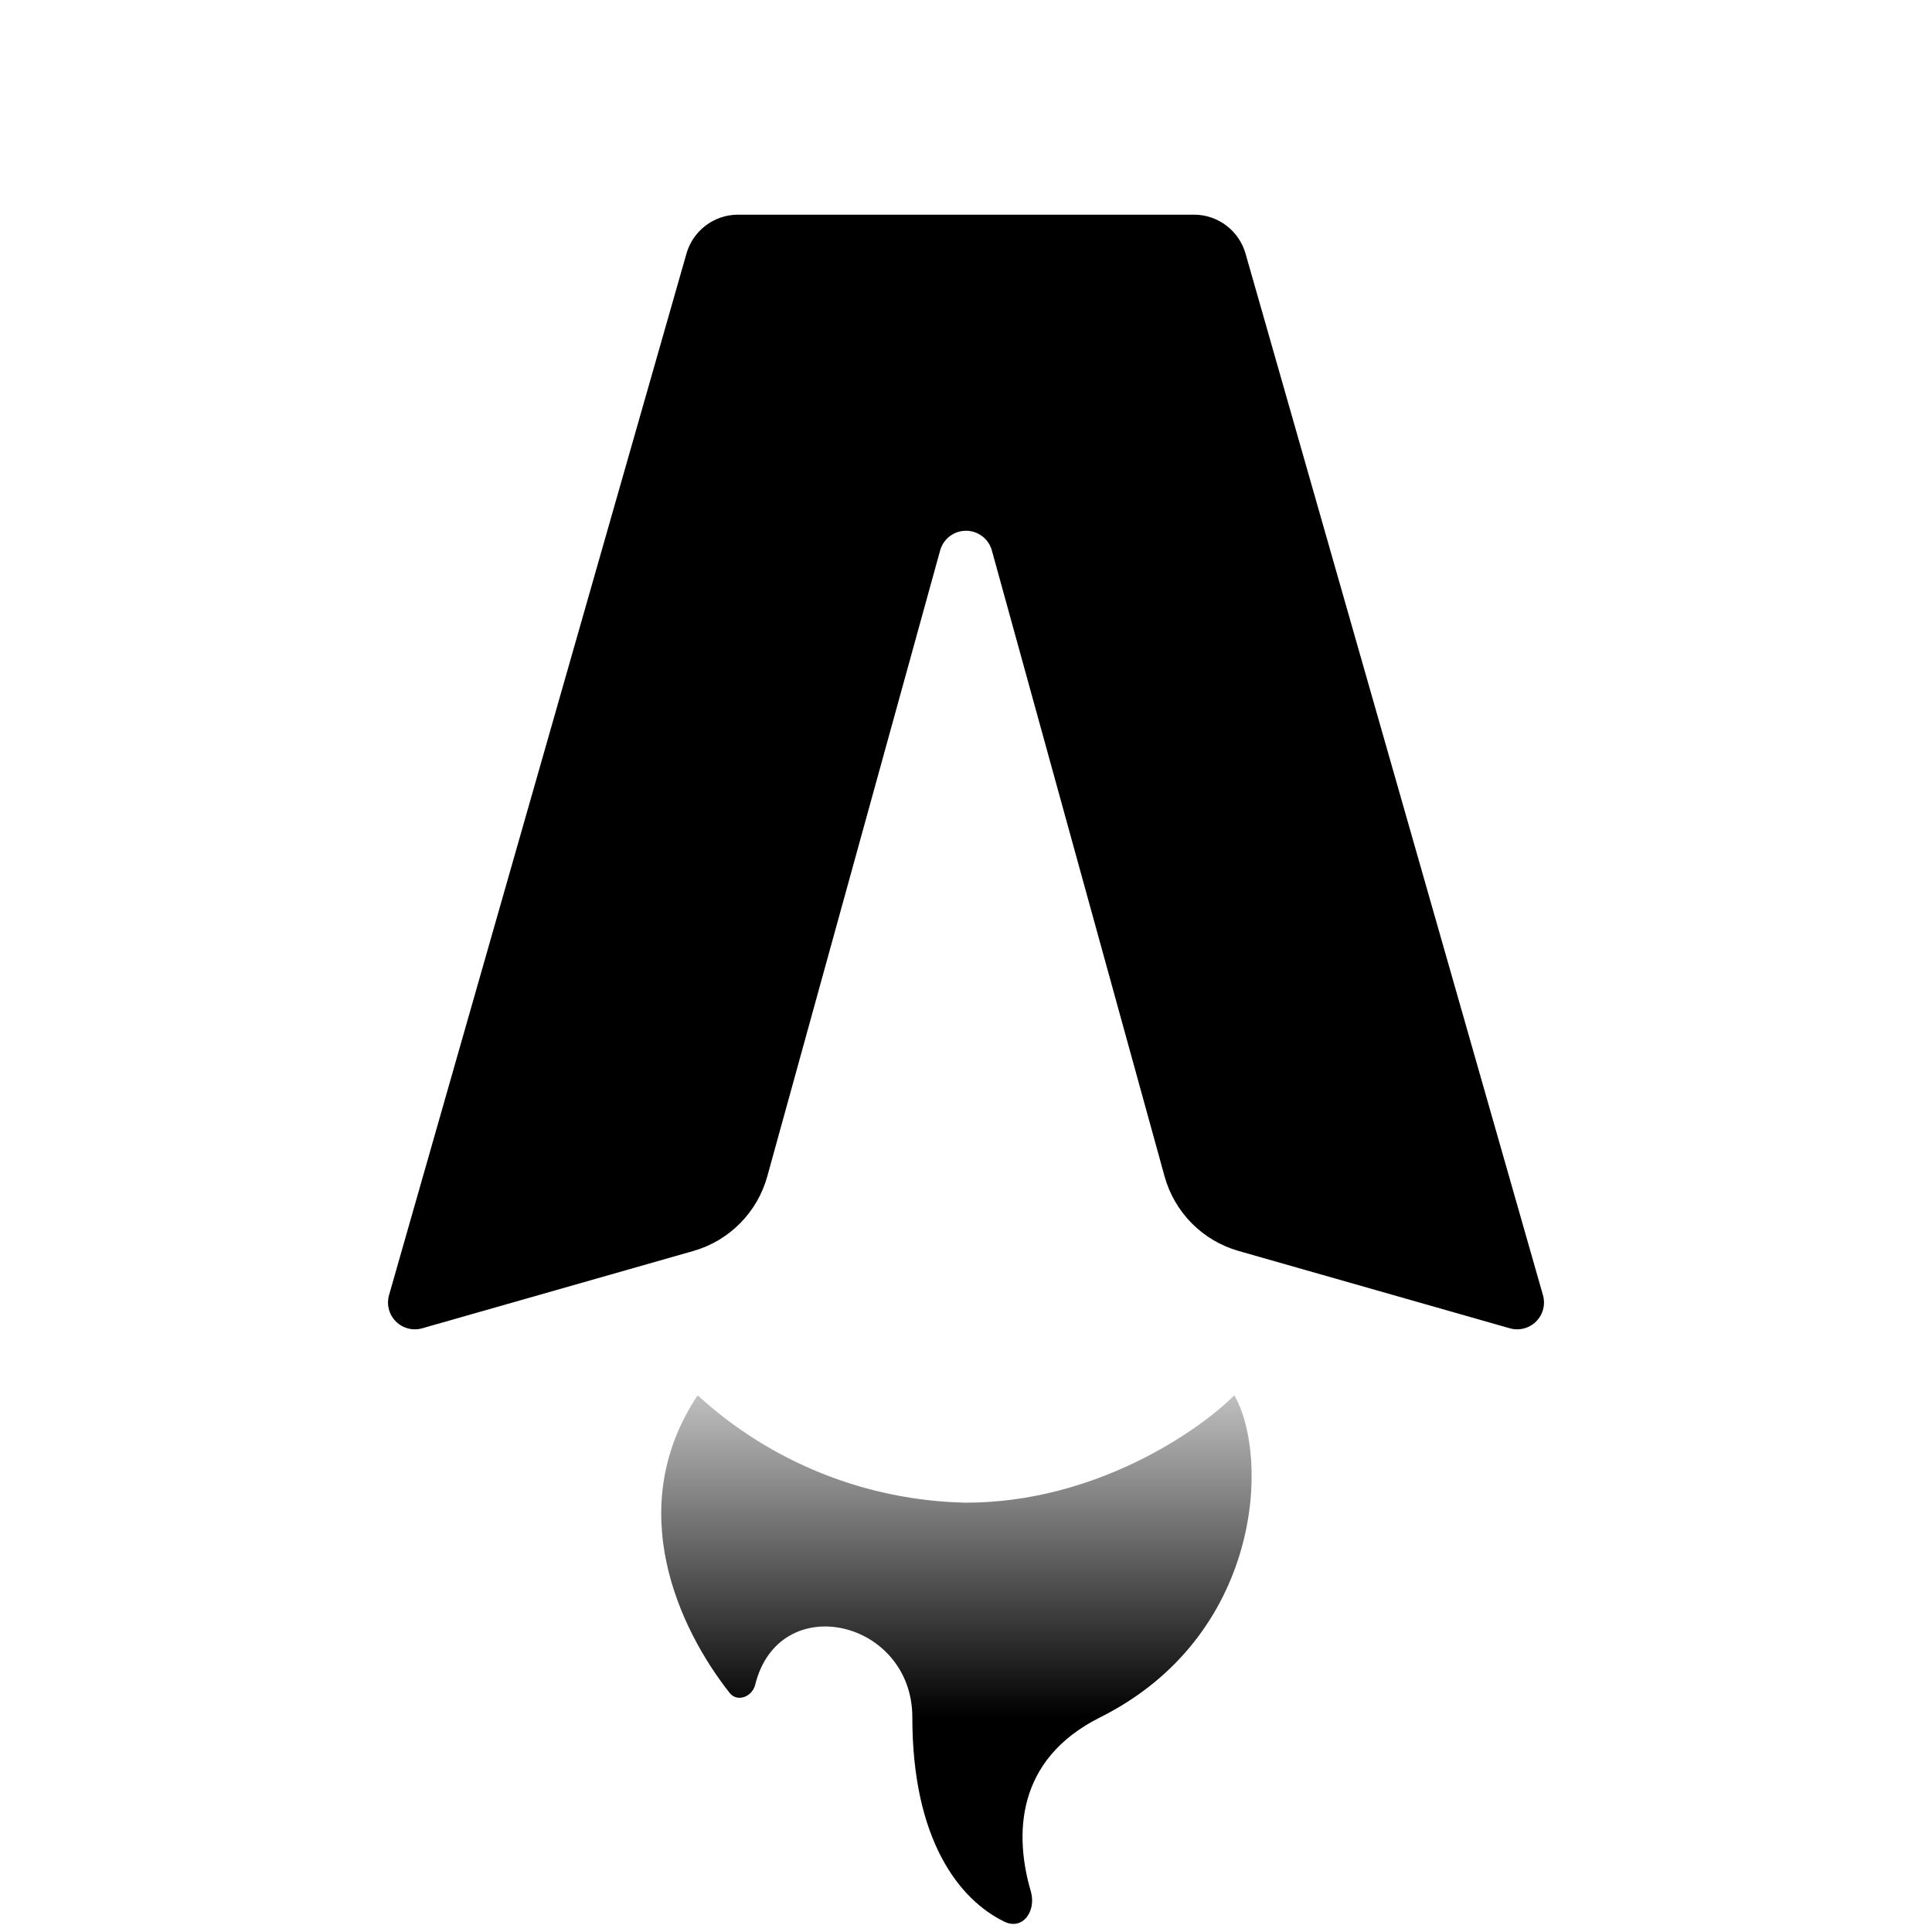
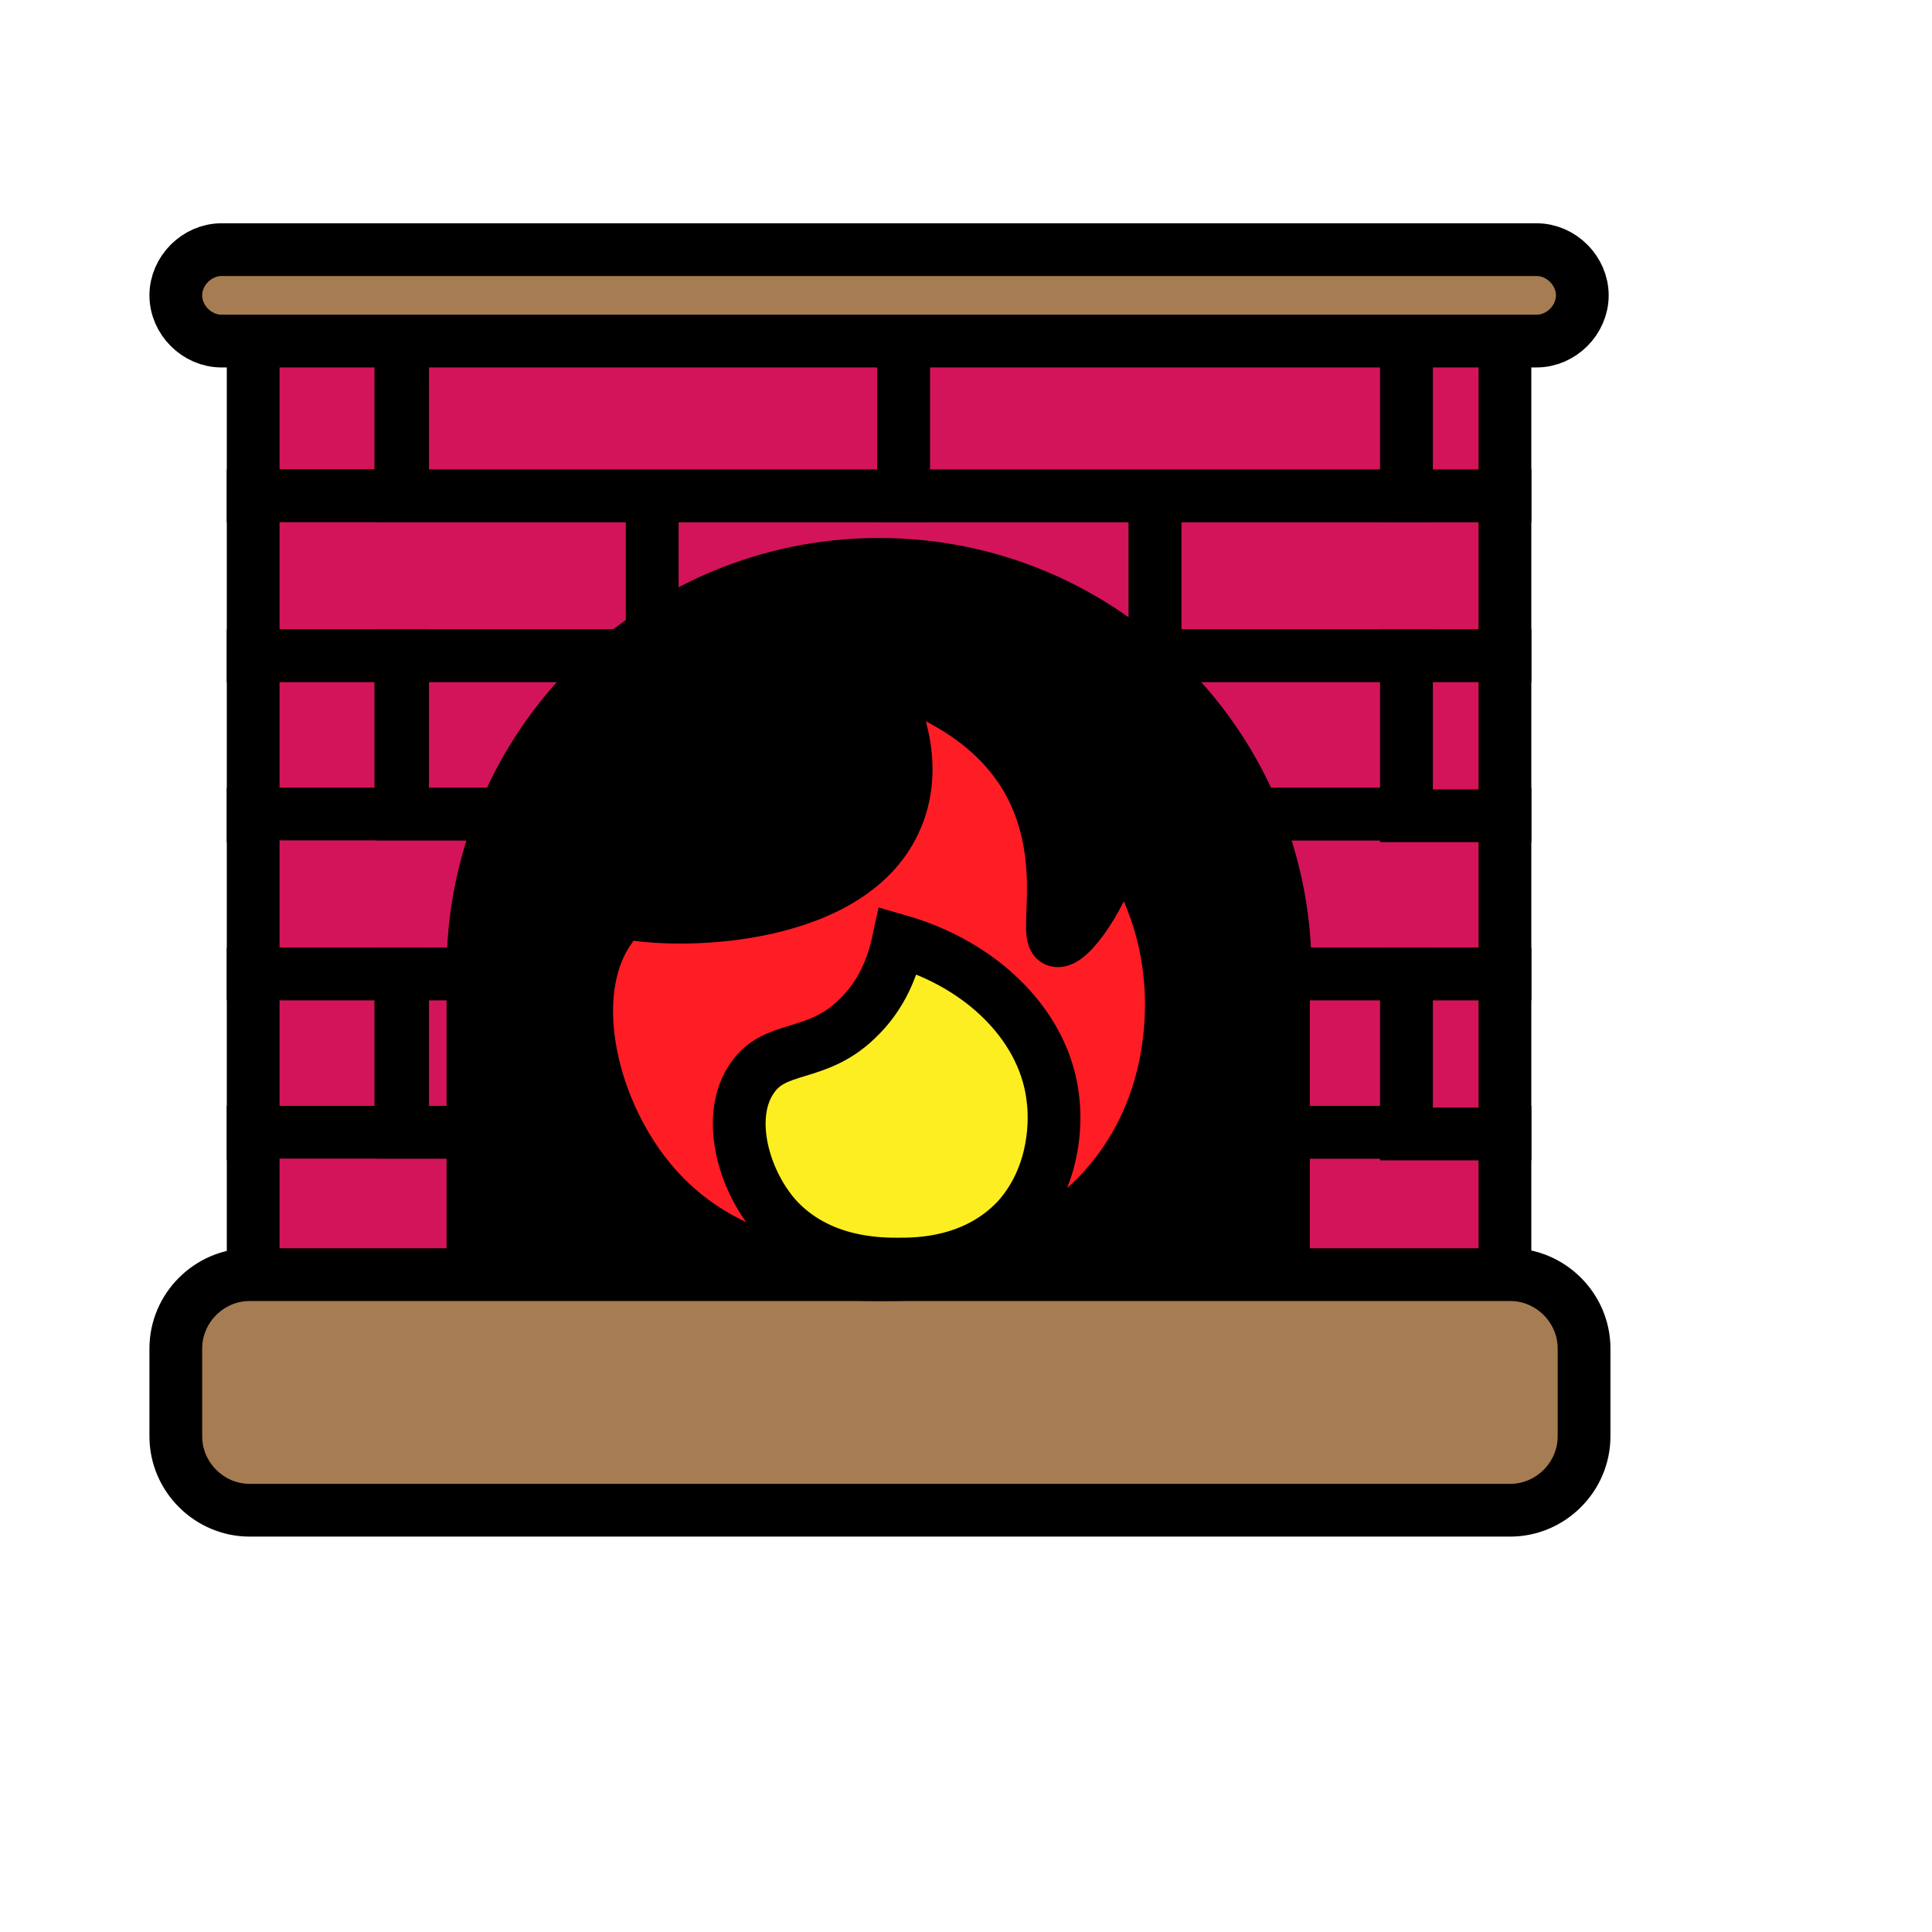
- <svg xmlns="http://www.w3.org/2000/svg" fill="none" viewBox="0 0 36 36">
-   <path fill="#000" d="M22.25 4h-8.5a1 1 0 0 0-.96.73l-5.54 19.4a.5.5 0 0 0 .62.62l5.05-1.44a2 2 0 0 0 1.38-1.4l3.22-11.66a.5.5 0 0 1 .96 0l3.22 11.67a2 2 0 0 0 1.38 1.39l5.05 1.44a.5.5 0 0 0 .62-.62l-5.54-19.4a1 1 0 0 0-.96-.73Z" />
-   <path fill="url(#gradient)" d="M18 28a7.63 7.63 0 0 1-5-2c-1.4 2.1-.35 4.35.6 5.55.14.17.41.07.47-.15.44-1.8 2.93-1.22 2.93.6 0 2.28.87 3.4 1.72 3.81.34.16.59-.2.49-.56-.31-1.05-.29-2.46 1.29-3.25 3-1.5 3.17-4.83 2.5-6-.67.67-2.6 2-5 2Z" />
-   <defs>
-     <linearGradient id="gradient" x1="16" x2="16" y1="32" y2="24" gradientUnits="userSpaceOnUse">
-       <stop stop-color="#000" />
-       <stop offset="1" stop-color="#000" stop-opacity="0" />
-     </linearGradient>
-   </defs>
-   <style>
-     @media (prefers-color-scheme:dark){:root{filter:invert(100%)}}
-   </style>
+ <svg viewBox="0 0 100 100" class="w-9 h-9">
+   <g class="ldl-scale">
+     <g class="ldl-ani">
+       <g class="ldl-layer">
+         <g class="ldl-ani">
+           <g>
+             <g class="ldl-layer">
+               <g class="ldl-ani">
+                 <g>
+                   <g class="ldl-layer">
+                     <g class="ldl-ani" style="transform: scale(0.91); transform-origin: 50px 50px; animation: 1.111s linear -0.576s infinite normal forwards running breath-5025b0d9-f418-4ff5-b499-2a88a82d81e5;">
+                       <path d="M37.1 73.5H14.4v.2h71.2v-.2H65.7z" stroke-miterlimit="10" stroke-width="3" stroke="#000" fill="#d4145a" style="fill: rgb(212, 20, 90);" />
+                     </g>
+                   </g>
+                   <g class="ldl-layer">
+                     <g class="ldl-ani" style="transform: scale(0.91); transform-origin: 50px 50px; animation: 1.111s linear -0.597s infinite normal forwards running breath-5025b0d9-f418-4ff5-b499-2a88a82d81e5;">
+                       <path d="M14.4 19.1h8.4v9.1h-8.4z" stroke-miterlimit="10" stroke-width="3" stroke="#000" fill="#d4145a" style="fill: rgb(212, 20, 90);" />
+                     </g>
+                   </g>
+                   <g class="ldl-layer">
+                     <g class="ldl-ani" style="transform: scale(0.91); transform-origin: 50px 50px; animation: 1.111s linear -0.617s infinite normal forwards running breath-5025b0d9-f418-4ff5-b499-2a88a82d81e5;">
+                       <path d="M37.1 37.3v-9.1H14.4v9.1h8.5z" stroke-miterlimit="10" stroke-width="3" stroke="#000" fill="#d4145a" style="fill: rgb(212, 20, 90);" />
+                     </g>
+                   </g>
+                   <g class="ldl-layer">
+                     <g class="ldl-ani" style="transform: scale(0.91); transform-origin: 50px 50px; animation: 1.111s linear -0.638s infinite normal forwards running breath-5025b0d9-f418-4ff5-b499-2a88a82d81e5;">
+                       <path d="M51.4 37.3h14.3v-9.1H37.1v9.1z" stroke-miterlimit="10" stroke-width="3" stroke="#000" fill="#d4145a" style="fill: rgb(212, 20, 90);" />
+                     </g>
+                   </g>
+                   <g class="ldl-layer">
+                     <g class="ldl-ani" style="transform: scale(0.91); transform-origin: 50px 50px; animation: 1.111s linear -0.658s infinite normal forwards running breath-5025b0d9-f418-4ff5-b499-2a88a82d81e5;">
+                       <path d="M80 28.2H65.7v9.1h19.9v-9.1z" stroke-miterlimit="10" stroke-width="3" stroke="#000" fill="#d4145a" style="fill: rgb(212, 20, 90);" />
+                     </g>
+                   </g>
+                   <g class="ldl-layer">
+                     <g class="ldl-ani" style="transform: scale(0.91); transform-origin: 50px 50px; animation: 1.111s linear -0.679s infinite normal forwards running breath-5025b0d9-f418-4ff5-b499-2a88a82d81e5;">
+                       <path d="M37.1 28.2h14.3v-9.1H22.9v9.1z" stroke-miterlimit="10" stroke-width="3" stroke="#000" fill="#d4145a" style="fill: rgb(212, 20, 90);" />
+                     </g>
+                   </g>
+                   <g class="ldl-layer">
+                     <g class="ldl-ani" style="transform: scale(0.91); transform-origin: 50px 50px; animation: 1.111s linear -0.7s infinite normal forwards running breath-5025b0d9-f418-4ff5-b499-2a88a82d81e5;">
+                       <path d="M65.7 28.2H80v-9.1H51.4v9.1z" stroke-miterlimit="10" stroke-width="3" stroke="#000" fill="#d4145a" style="fill: rgb(212, 20, 90);" />
+                     </g>
+                   </g>
+                   <g class="ldl-layer">
+                     <g class="ldl-ani" style="transform: scale(0.91); transform-origin: 50px 50px; animation: 1.111s linear -0.72s infinite normal forwards running breath-5025b0d9-f418-4ff5-b499-2a88a82d81e5;">
+                       <path d="M80 19.1h5.6v9.1H80z" stroke-miterlimit="10" stroke-width="3" stroke="#000" fill="#d4145a" style="fill: rgb(212, 20, 90);" />
+                     </g>
+                   </g>
+                   <g class="ldl-layer">
+                     <g class="ldl-ani" style="transform: scale(0.91); transform-origin: 50px 50px; animation: 1.111s linear -0.741s infinite normal forwards running breath-5025b0d9-f418-4ff5-b499-2a88a82d81e5;">
+                       <path d="M14.4 37.3h8.4v9.1h-8.4z" stroke-miterlimit="10" stroke-width="3" stroke="#000" fill="#d4145a" style="fill: rgb(212, 20, 90);" />
+                     </g>
+                   </g>
+                   <g class="ldl-layer">
+                     <g class="ldl-ani" style="transform: scale(0.91); transform-origin: 50px 50px; animation: 1.111s linear -0.761s infinite normal forwards running breath-5025b0d9-f418-4ff5-b499-2a88a82d81e5;">
+                       <path d="M37.1 55.4v-9.1H14.4v9.1h8.5z" stroke-miterlimit="10" stroke-width="3" stroke="#000" fill="#d4145a" style="fill: rgb(212, 20, 90);" />
+                     </g>
+                   </g>
+                   <g class="ldl-layer">
+                     <g class="ldl-ani" style="transform: scale(0.91); transform-origin: 50px 50px; animation: 1.111s linear -0.782s infinite normal forwards running breath-5025b0d9-f418-4ff5-b499-2a88a82d81e5;">
+                       <path d="M37.1 46.3v9.1h28.6v-9.1H51.4z" stroke-miterlimit="10" stroke-width="3" stroke="#000" fill="#d4145a" style="fill: rgb(212, 20, 90);" />
+                     </g>
+                   </g>
+                   <g class="ldl-layer">
+                     <g class="ldl-ani" style="transform: scale(0.91); transform-origin: 50px 50px; animation: 1.111s linear -0.802s infinite normal forwards running breath-5025b0d9-f418-4ff5-b499-2a88a82d81e5;">
+                       <path d="M65.7 46.3v9.1h19.9v-9.1H80z" stroke-miterlimit="10" stroke-width="3" stroke="#000" fill="#d4145a" style="fill: rgb(212, 20, 90);" />
+                     </g>
+                   </g>
+                   <g class="ldl-layer">
+                     <g class="ldl-ani" style="transform: scale(0.91); transform-origin: 50px 50px; animation: 1.111s linear -0.823s infinite normal forwards running breath-5025b0d9-f418-4ff5-b499-2a88a82d81e5;">
+                       <path d="M51.4 37.3H22.9v9h28.5z" stroke-miterlimit="10" stroke-width="3" stroke="#000" fill="#d4145a" style="fill: rgb(212, 20, 90);" />
+                     </g>
+                   </g>
+                   <g class="ldl-layer">
+                     <g class="ldl-ani" style="transform: scale(0.91); transform-origin: 50px 50px; animation: 1.111s linear -0.844s infinite normal forwards running breath-5025b0d9-f418-4ff5-b499-2a88a82d81e5;">
+                       <path d="M51.4 46.3H80v-9H51.4z" stroke-miterlimit="10" stroke-width="3" stroke="#000" fill="#d4145a" style="fill: rgb(212, 20, 90);" />
+                     </g>
+                   </g>
+                   <g class="ldl-layer">
+                     <g class="ldl-ani" style="transform: scale(0.91); transform-origin: 50px 50px; animation: 1.111s linear -0.864s infinite normal forwards running breath-5025b0d9-f418-4ff5-b499-2a88a82d81e5;">
+                       <path d="M80 37.3h5.6v9.1H80z" stroke-miterlimit="10" stroke-width="3" stroke="#000" fill="#d4145a" style="fill: rgb(212, 20, 90);" />
+                     </g>
+                   </g>
+                   <g class="ldl-layer">
+                     <g class="ldl-ani" style="transform: scale(0.91); transform-origin: 50px 50px; animation: 1.111s linear -0.885s infinite normal forwards running breath-5025b0d9-f418-4ff5-b499-2a88a82d81e5;">
+                       <path d="M14.4 55.4h8.4v9.1h-8.4z" stroke-miterlimit="10" stroke-width="3" stroke="#000" fill="#d4145a" style="fill: rgb(212, 20, 90);" />
+                     </g>
+                   </g>
+                   <g class="ldl-layer">
+                     <g class="ldl-ani" style="transform: scale(0.91); transform-origin: 50px 50px; animation: 1.111s linear -0.905s infinite normal forwards running breath-5025b0d9-f418-4ff5-b499-2a88a82d81e5;">
+                       <path d="M37.1 64.4H14.4v9.1h22.7z" stroke-miterlimit="10" stroke-width="3" stroke="#000" fill="#d4145a" style="fill: rgb(212, 20, 90);" />
+                     </g>
+                   </g>
+                   <g class="ldl-layer">
+                     <g class="ldl-ani" style="transform: scale(0.91); transform-origin: 50px 50px; animation: 1.111s linear -0.926s infinite normal forwards running breath-5025b0d9-f418-4ff5-b499-2a88a82d81e5;">
+                       <path d="M37.1 64.4v9.1h28.6v-9.1H51.4z" stroke-miterlimit="10" stroke-width="3" stroke="#000" fill="#d4145a" style="fill: rgb(212, 20, 90);" />
+                     </g>
+                   </g>
+                   <g class="ldl-layer">
+                     <g class="ldl-ani" style="transform: scale(0.91); transform-origin: 50px 50px; animation: 1.111s linear -0.947s infinite normal forwards running breath-5025b0d9-f418-4ff5-b499-2a88a82d81e5;">
+                       <path d="M80 64.4H65.7v9.1h19.9v-9.1z" stroke-miterlimit="10" stroke-width="3" stroke="#000" fill="#d4145a" style="fill: rgb(212, 20, 90);" />
+                     </g>
+                   </g>
+                   <g class="ldl-layer">
+                     <g class="ldl-ani" style="transform: scale(0.91); transform-origin: 50px 50px; animation: 1.111s linear -0.967s infinite normal forwards running breath-5025b0d9-f418-4ff5-b499-2a88a82d81e5;">
+                       <path d="M51.4 55.4H22.9v9h28.5z" stroke-miterlimit="10" stroke-width="3" stroke="#000" fill="#d4145a" style="fill: rgb(212, 20, 90);" />
+                     </g>
+                   </g>
+                   <g class="ldl-layer">
+                     <g class="ldl-ani" style="transform: scale(0.91); transform-origin: 50px 50px; animation: 1.111s linear -0.988s infinite normal forwards running breath-5025b0d9-f418-4ff5-b499-2a88a82d81e5;">
+                       <path d="M65.7 55.4H51.4v9H80v-9z" stroke-miterlimit="10" stroke-width="3" stroke="#000" fill="#d4145a" style="fill: rgb(212, 20, 90);" />
+                     </g>
+                   </g>
+                   <g class="ldl-layer">
+                     <g class="ldl-ani" style="transform: scale(0.91); transform-origin: 50px 50px; animation: 1.111s linear -1.008s infinite normal forwards running breath-5025b0d9-f418-4ff5-b499-2a88a82d81e5;">
+                       <path d="M80 55.4h5.6v9.1H80z" stroke-miterlimit="10" stroke-width="3" stroke="#000" fill="#d4145a" style="fill: rgb(212, 20, 90);" />
+                     </g>
+                   </g>
+                 </g>
+               </g>
+             </g>
+             <g class="ldl-layer">
+               <g class="ldl-ani" style="transform: scale(0.91); transform-origin: 50px 50px; animation: 1.111s linear -1.029s infinite normal forwards running breath-5025b0d9-f418-4ff5-b499-2a88a82d81e5;">
+                 <path stroke-miterlimit="10" stroke-linecap="round" stroke-width="3" stroke="#000" fill="#a67c52" d="M87.4 19.4H12.6c-1.4 0-2.6-1.2-2.6-2.6v0c0-1.4 1.2-2.6 2.6-2.6h74.8c1.4 0 2.6 1.2 2.6 2.6v0c0 1.4-1.2 2.6-2.6 2.6z" style="fill: rgb(166, 124, 82);" />
+               </g>
+             </g>
+             <g class="ldl-layer">
+               <g class="ldl-ani" style="transform: scale(0.91); transform-origin: 50px 50px; animation: 1.111s linear -1.049s infinite normal forwards running breath-5025b0d9-f418-4ff5-b499-2a88a82d81e5;">
+                 <path stroke-miterlimit="10" stroke-linecap="round" stroke-width="3" stroke="#000" fill="#a67c52" d="M14.2 72.5h71.7c2.3 0 4.2 1.9 4.2 4.2v5c0 2.3-1.9 4.2-4.2 4.2H14.2c-2.3 0-4.2-1.9-4.2-4.2v-5c0-2.3 1.9-4.2 4.2-4.2z" style="fill: rgb(166, 124, 82);" />
+               </g>
+             </g>
+             <g class="ldl-layer">
+               <g class="ldl-ani" style="transform: scale(0.91); transform-origin: 50px 50px; animation: 1.111s linear -1.07s infinite normal forwards running breath-5025b0d9-f418-4ff5-b499-2a88a82d81e5;">
+                 <path stroke-miterlimit="10" stroke-linecap="round" stroke-width="3" stroke="#000" d="M73.1 55.2c0-12.7-10.3-23.1-23.1-23.1h0c-12.7 0-23.1 10.3-23.1 23.1v16.6H73V55.2z" style="" />
+               </g>
+             </g>
+           </g>
+         </g>
+       </g>
+       <g class="ldl-layer">
+         <g class="ldl-ani">
+           <g>
+             <g class="ldl-layer">
+               <g class="ldl-ani" style="transform: scale(0.91); transform-origin: 50px 50px; animation: 1.111s linear -1.091s infinite normal forwards running breath-5025b0d9-f418-4ff5-b499-2a88a82d81e5;">
+                 <path stroke-miterlimit="10" stroke-linecap="round" stroke-width="3" stroke="#000" fill="#ff1d25" d="M66.5 55.1c-.3-2.6-1.3-5.1-2.8-7.4-.9 3.3-2.9 6-3.6 5.8-.8-.2.9-4.9-1.8-9.4-2.1-3.4-5.5-4.7-7.3-5.5-.3-.1-.7-.2-1-.3v.2c1.4 2.5 2.1 5.4 1 8-2.4 5.8-12.1 6.1-15.5 5.4-.3.3-.6.6-.8.9-2.7 3.8-1 10.6 2.5 14.6 4.4 5.1 10.9 5.1 13 5.1 2 0 8.2 0 12.6-4.9s3.9-11 3.7-12.5z" style="fill: rgb(255, 29, 37);" />
+               </g>
+             </g>
+             <g class="ldl-layer">
+               <g class="ldl-ani" style="transform: scale(0.91); transform-origin: 50px 50px; animation: 1.111s linear -1.111s infinite normal forwards running breath-5025b0d9-f418-4ff5-b499-2a88a82d81e5;">
+                 <path stroke-miterlimit="10" stroke-linecap="round" stroke-width="3" stroke="#000" fill="#fcee21" d="M59.9 62.6c.1.8.3 4.1-2 6.7-2.4 2.6-5.7 2.6-6.8 2.6-1.1 0-4.6 0-7-2.7-1.9-2.2-2.8-5.8-1.3-7.9 1.3-1.9 3.6-1.1 5.9-3.3 1.5-1.4 2.1-3.1 2.4-4.5 4.9 1.4 8.4 5 8.8 9.1z" style="fill: rgb(252, 238, 33);" />
+               </g>
+             </g>
+           </g>
+         </g>
+       </g>
+     </g>
+   </g>
</svg>
